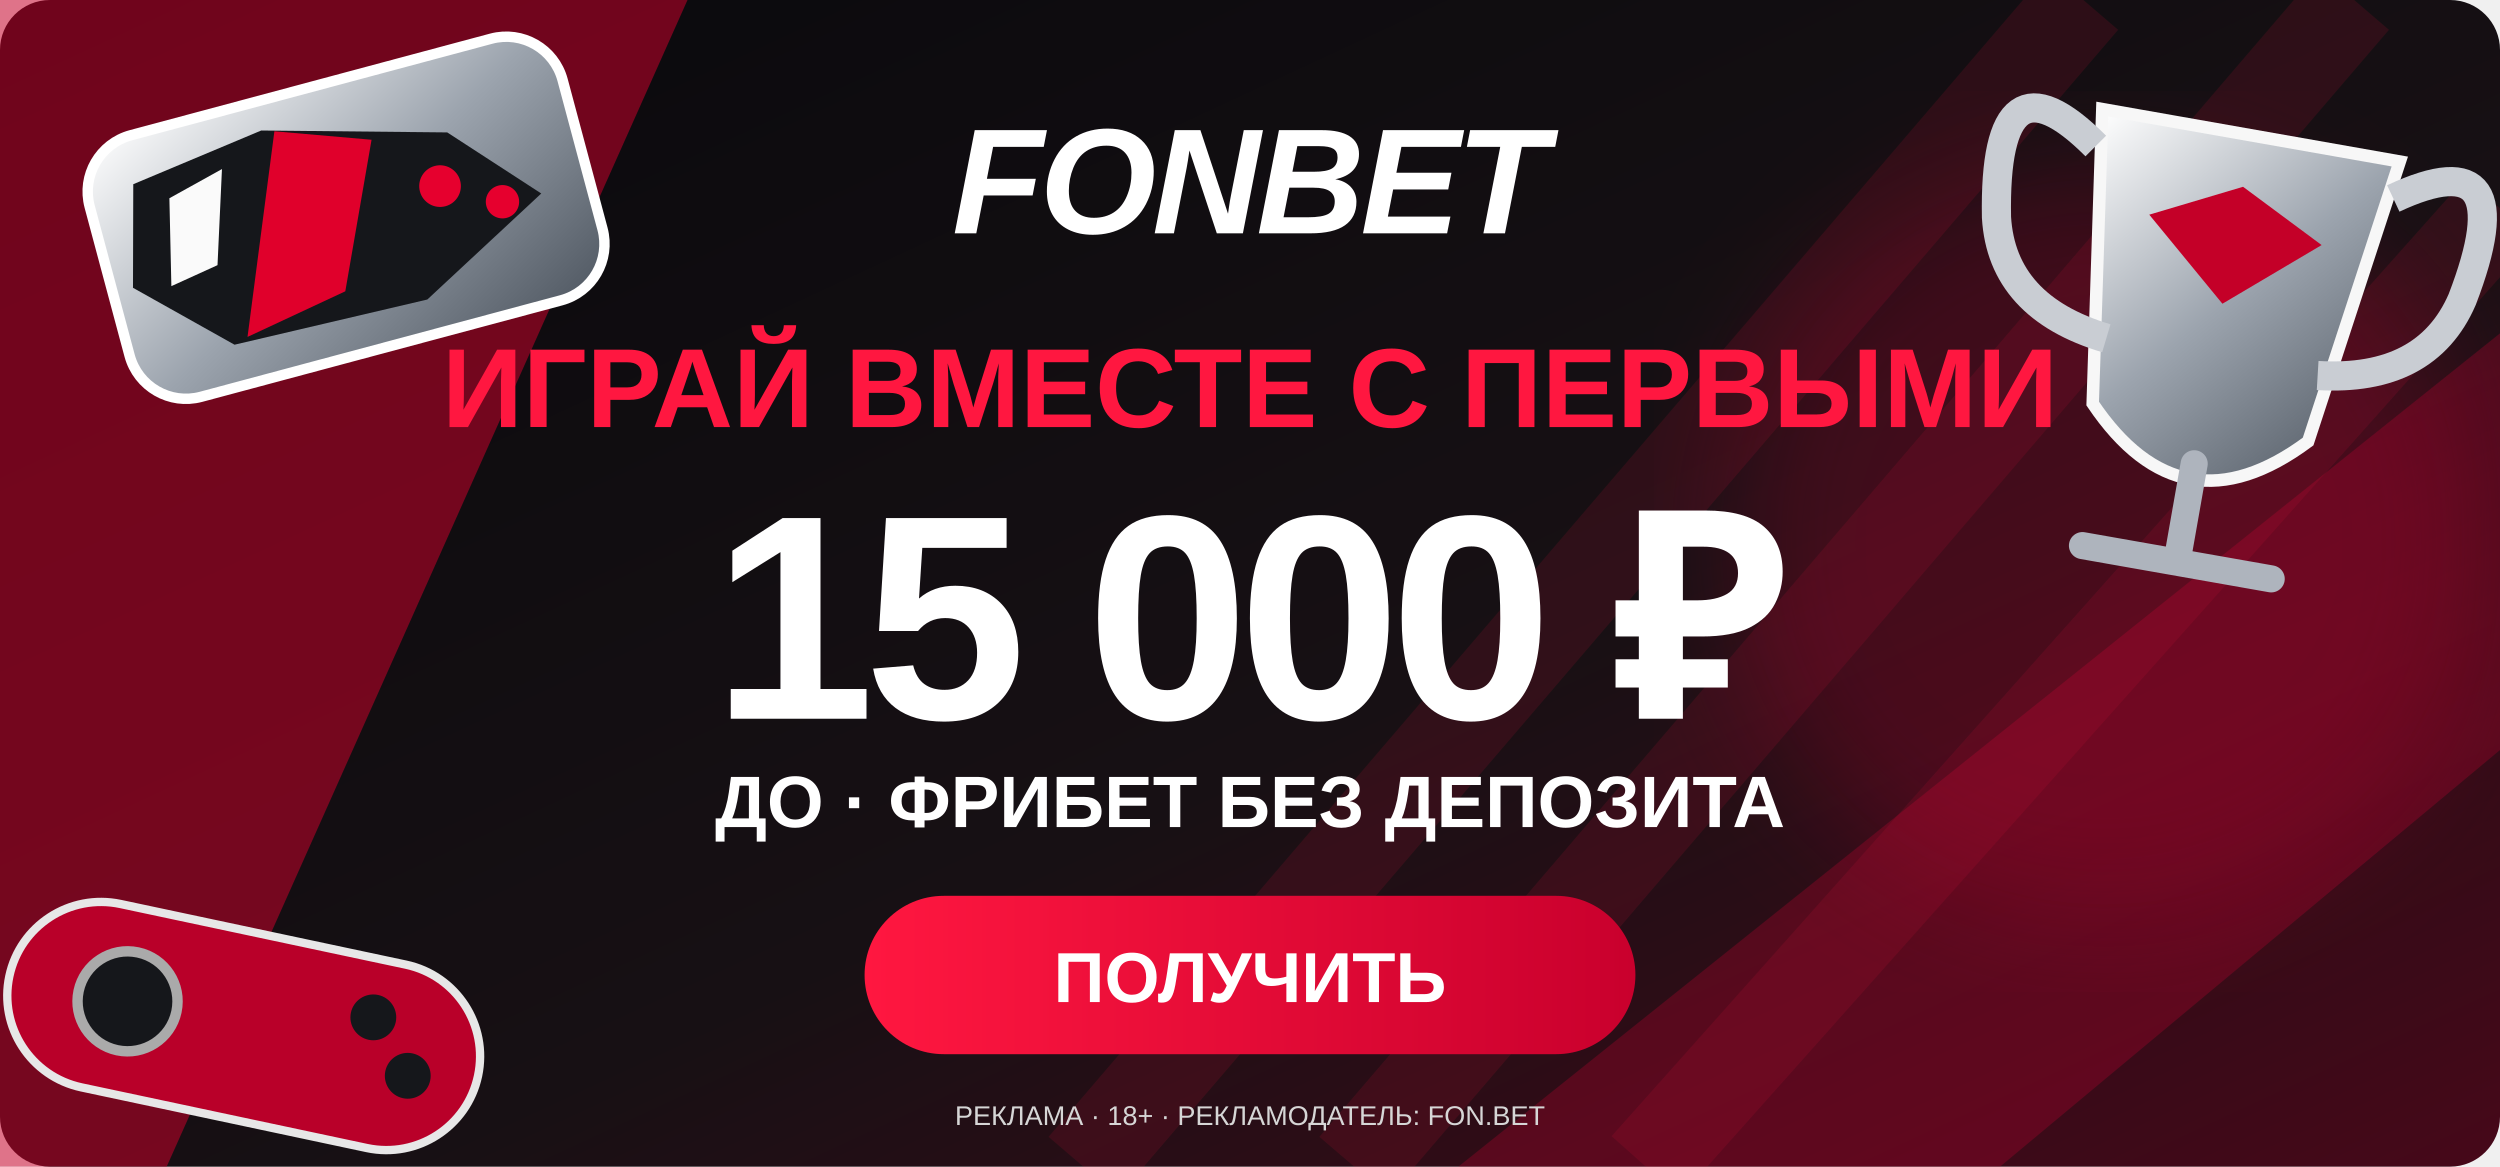
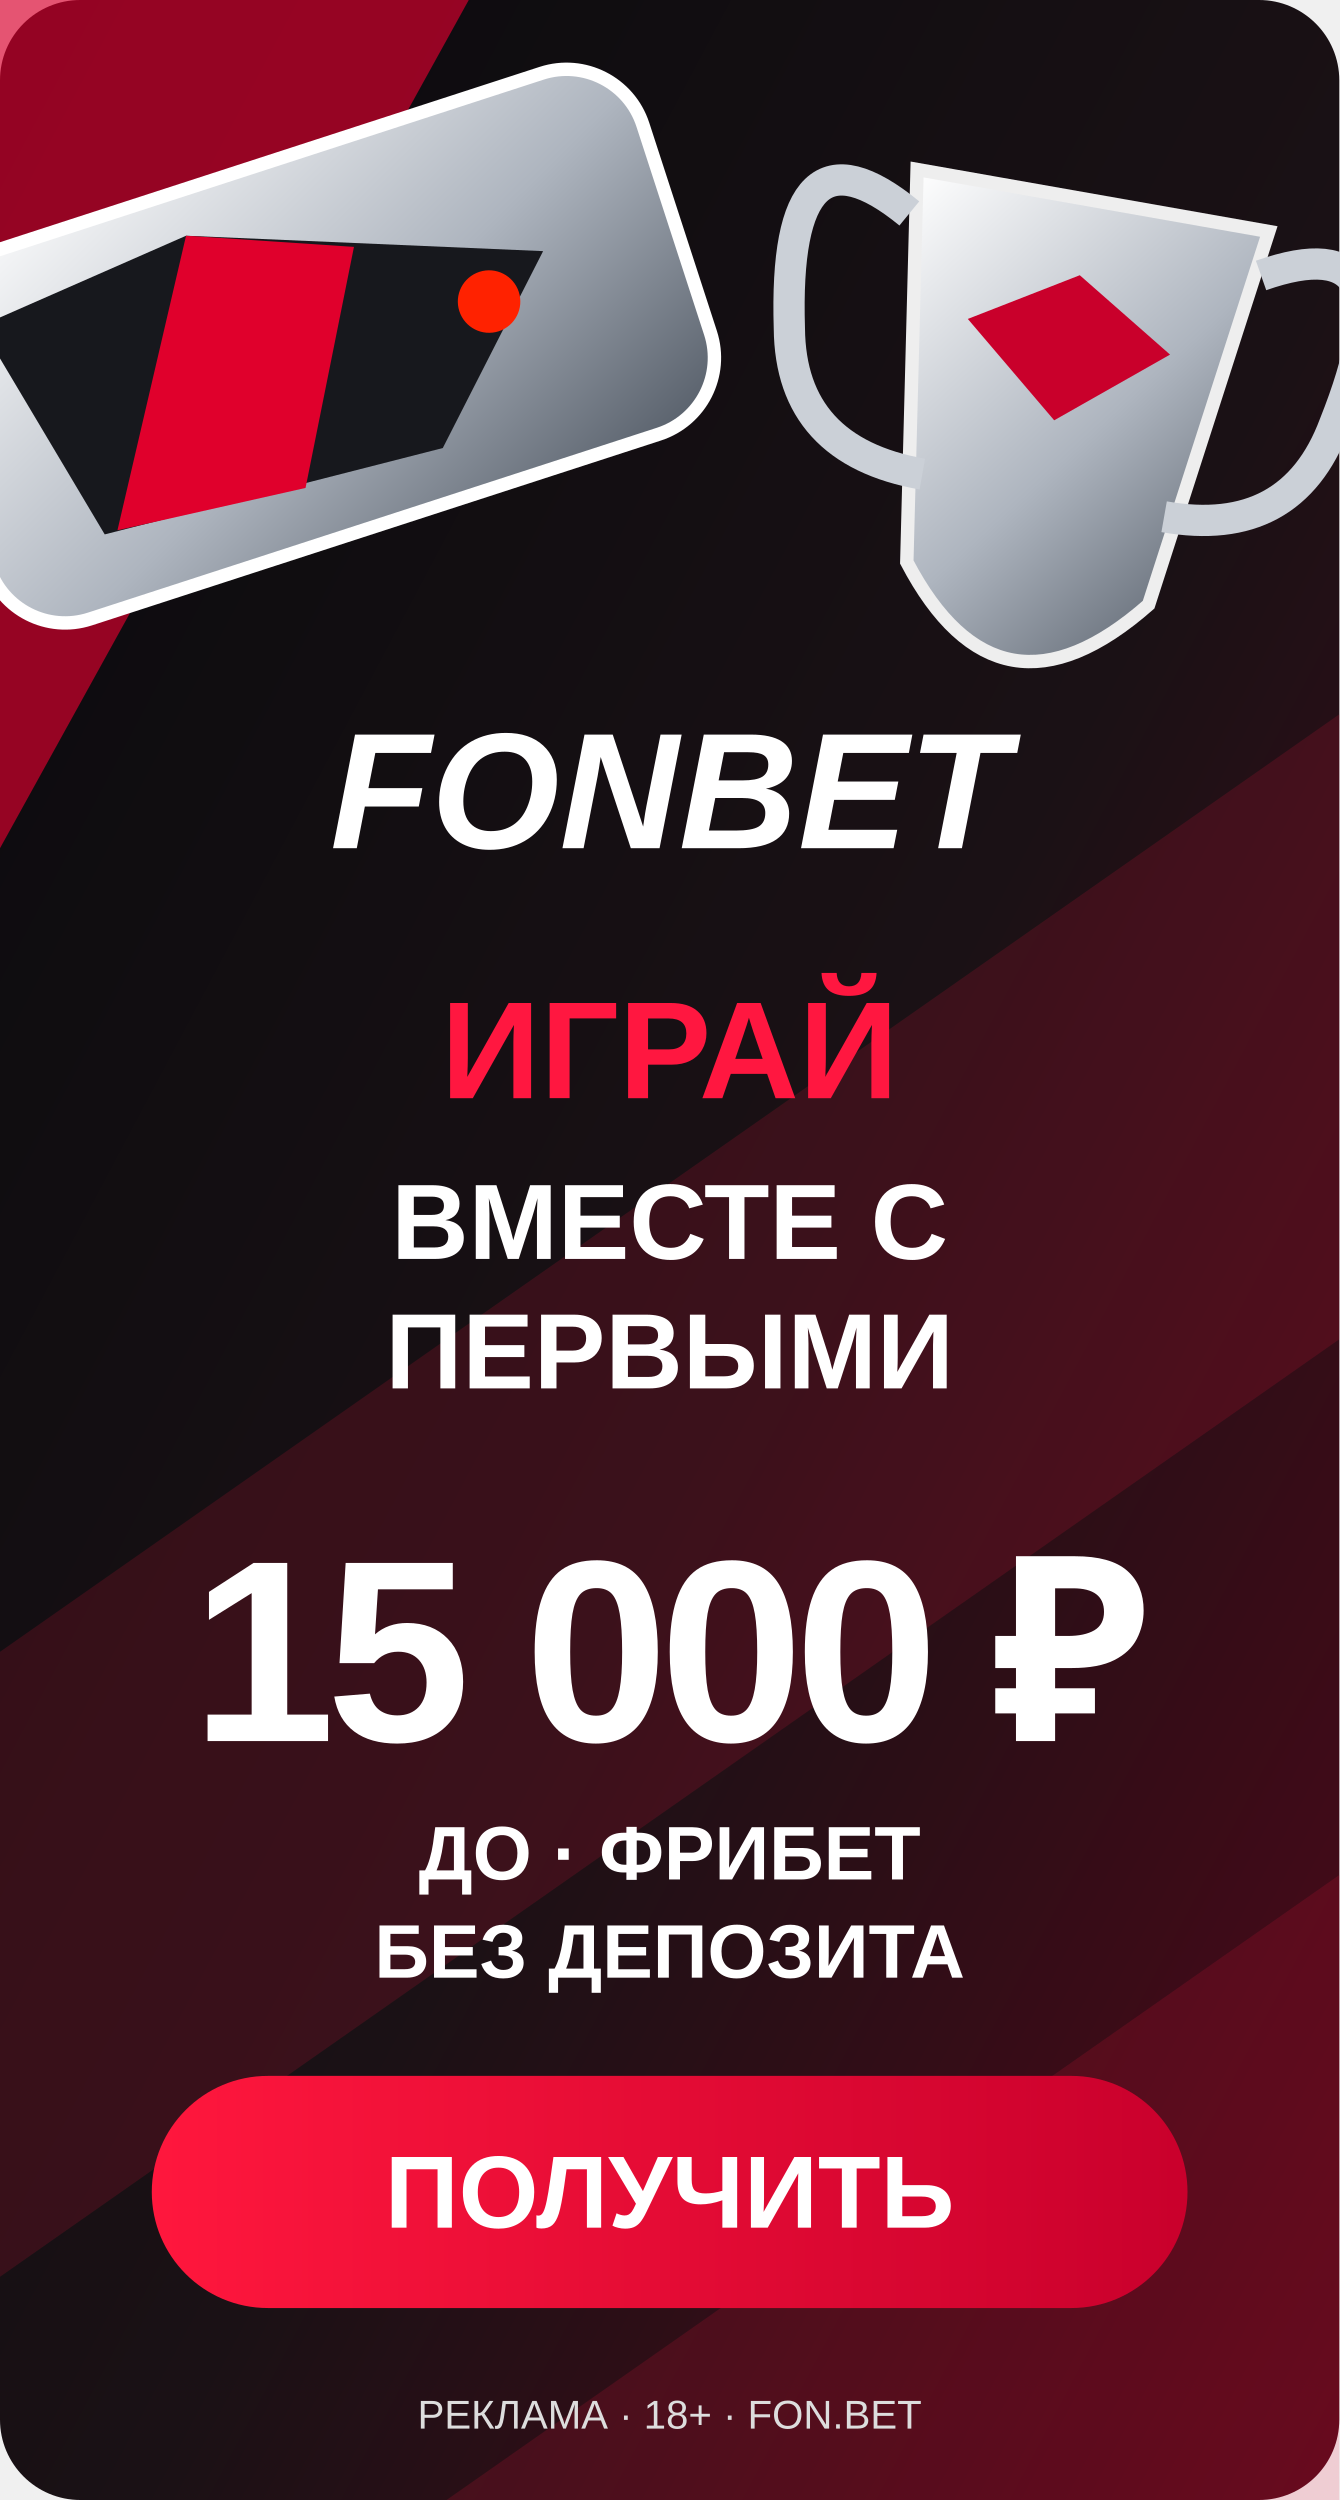
- <svg xmlns="http://www.w3.org/2000/svg" width="1200" height="560" viewBox="0 0 1200 560">
+ <svg xmlns="http://www.w3.org/2000/svg" width="300" height="560" viewBox="0 0 300 560">
  <defs>
    <linearGradient id="bg" x1="0" y1="0" x2="1" y2="1">
-       <stop stop-color="#08090c" />
-       <stop offset=".58" stop-color="#171014" />
-       <stop offset="1" stop-color="#470819" />
+       <stop stop-color="#090a0d" />
+       <stop offset=".55" stop-color="#1a1115" />
+       <stop offset="1" stop-color="#500819" />
    </linearGradient>
    <linearGradient id="red" x1="0" y1="0" x2="1" y2="0">
-       <stop stop-color="#ff1740" />
-       <stop offset="1" stop-color="#c9002d" />
+       <stop stop-color="#ff173d" />
+       <stop offset="1" stop-color="#c9002c" />
    </linearGradient>
    <linearGradient id="metal" x1="0" y1="0" x2="1" y2="1">
      <stop stop-color="#fff" />
-       <stop offset=".5" stop-color="#9ca4ae" />
-       <stop offset="1" stop-color="#4e5660" />
+       <stop offset=".55" stop-color="#aeb5bf" />
+       <stop offset="1" stop-color="#525a65" />
    </linearGradient>
-     <filter id="blur">
-       <feGaussianBlur stdDeviation="28" />
-     </filter>
  </defs>
-   <rect width="1200" height="560" rx="24" fill="url(#bg)" />
-   <path d="M0 0H330L80 560H0Z" fill="#d0002b" opacity=".52" />
-   <path d="M700 560L1200 160V360L960 560Z" fill="#d60032" opacity=".25" />
-   <path d="M520 560L1000 0M650 560L1130 0M790 560L1200 100" stroke="#ef1239" stroke-width="44" opacity=".12" />
-   <circle cx="1010" cy="260" r="180" fill="#d00032" opacity=".22" filter="url(#blur)" />
-   <g transform="translate(35 20) rotate(-15 130 90)">
-     <rect x="15" y="20" width="235" height="130" rx="28" fill="url(#metal)" stroke="#fff" stroke-width="5" />
-     <path d="M38 43L104 34 190 58 226 98 160 133 65 130 25 91Z" fill="#15171b" />
-     <path d="M110 36L154 52 123 119 72 128Z" fill="#e0002b" />
-     <path d="M53 54L81 47 67 91 43 95Z" fill="#fafafa" />
-     <circle cx="180" cy="82" r="10" fill="#e6002e" />
-     <circle cx="207" cy="97" r="8" fill="#e6002e" />
+   <rect width="300" height="560" rx="18" fill="url(#bg)" />
+   <path d="M0 0H105L0 190Z" fill="#df002e" opacity=".65" />
+   <path d="M0 370L300 160V300L0 510ZM100 560L300 420V560Z" fill="#ed1238" opacity=".16" />
+   <g transform="translate(-18 28) rotate(-18 80 55)">
+     <rect x="5" y="10" width="170" height="85" rx="18" fill="url(#metal)" stroke="#fff" stroke-width="3" />
+     <path d="M20 25L70 20 145 48 110 83 32 78Z" fill="#17181d" />
+     <path d="M70 20L105 34 78 82 35 78Z" fill="#e0002c" />
+     <circle cx="130" cy="55" r="7" fill="#f20" />
  </g>
-   <g transform="translate(970 15) rotate(10)">
-     <path d="M45 30H190L170 170Q118 225 65 170Z" fill="url(#metal)" stroke="#f7f7f7" stroke-width="6" />
-     <path d="M45 48Q-12 8 4 90Q14 132 66 138M190 48Q247 8 231 90Q221 132 169 138" fill="none" stroke="#c9cdd3" stroke-width="14" />
-     <path d="M118 55L160 76 118 112 76 76Z" fill="#c40028" />
-     <path d="M118 190V235M72 238H164" stroke="#aeb4bd" stroke-width="13" stroke-linecap="round" />
+   <g transform="translate(195 28) rotate(10)">
+     <path d="M12 8H92L80 95Q52 130 25 95Z" fill="url(#metal)" stroke="#eee" stroke-width="3" />
+     <path d="M12 18Q-20 0 -10 48Q-5 75 25 75M92 18Q124 0 114 48Q109 75 80 75" fill="none" stroke="#cbd0d7" stroke-width="7" />
+     <path d="M52 25L75 39 52 58 29 39Z" fill="#c9002b" />
  </g>
-   <g transform="translate(18 405) rotate(12)">
-     <rect x="0" y="20" width="230" height="90" rx="45" fill="#b90029" stroke="#e7e7e7" stroke-width="4" />
-     <circle cx="58" cy="65" r="24" fill="#15171b" stroke="#aaa" stroke-width="5" />
-     <circle cx="175" cy="48" r="11" fill="#15171b" />
-     <circle cx="197" cy="72" r="11" fill="#15171b" />
-   </g>
-   <text x="600" y="112" fill="#fff" font-family="Arial,Helvetica,sans-serif" font-size="72" font-weight="900" font-style="italic" text-anchor="middle" letter-spacing="-2">FONBET</text>
-   <text x="600" y="205" fill="#ff1740" font-family="Arial,Helvetica,sans-serif" font-size="54" font-weight="900" text-anchor="middle">ИГРАЙ ВМЕСТЕ С ПЕРВЫМИ</text>
-   <text x="600" y="345" fill="#fff" font-family="Arial,Helvetica,sans-serif" font-size="140" font-weight="900" text-anchor="middle" letter-spacing="-5">15 000 ₽</text>
-   <text x="600" y="397" fill="#fff" font-family="Arial,Helvetica,sans-serif" font-size="35" font-weight="700" text-anchor="middle">ДО · ФРИБЕТ БЕЗ ДЕПОЗИТА</text>
-   <rect x="415" y="430" width="370" height="76" rx="38" fill="url(#red)" />
-   <text x="600" y="481" fill="#fff" font-family="Arial,Helvetica,sans-serif" font-size="34" font-weight="900" text-anchor="middle">ПОЛУЧИТЬ</text>
-   <text x="600" y="540" fill="#d6d6d6" font-family="Arial,Helvetica,sans-serif" font-size="13" text-anchor="middle">РЕКЛАМА · 18+ · РЕКЛАМОДАТЕЛЬ: FON.BET</text>
+   <text x="150" y="190" fill="#fff" font-family="Arial,Helvetica,sans-serif" font-size="37" font-weight="900" font-style="italic" text-anchor="middle">FONBET</text>
+   <text x="150" y="246" fill="#ff1740" font-family="Arial,Helvetica,sans-serif" font-size="31" font-weight="900" text-anchor="middle">ИГРАЙ</text>
+   <text x="150" y="282" fill="#fff" font-family="Arial,Helvetica,sans-serif" font-size="24" font-weight="900" text-anchor="middle">ВМЕСТЕ С</text>
+   <text x="150" y="311" fill="#fff" font-family="Arial,Helvetica,sans-serif" font-size="24" font-weight="900" text-anchor="middle">ПЕРВЫМИ</text>
+   <text x="150" y="390" fill="#fff" font-family="Arial,Helvetica,sans-serif" font-size="58" font-weight="900" text-anchor="middle" letter-spacing="-2">15 000 ₽</text>
+   <text x="150" y="421" fill="#fff" font-family="Arial,Helvetica,sans-serif" font-size="17" font-weight="700" text-anchor="middle">ДО · ФРИБЕТ</text>
+   <text x="150" y="443" fill="#fff" font-family="Arial,Helvetica,sans-serif" font-size="17" font-weight="700" text-anchor="middle">БЕЗ ДЕПОЗИТА</text>
+   <rect x="34" y="465" width="232" height="52" rx="26" fill="url(#red)" />
+   <text x="150" y="499" fill="#fff" font-family="Arial,Helvetica,sans-serif" font-size="23" font-weight="900" text-anchor="middle">ПОЛУЧИТЬ</text>
+   <text x="150" y="544" fill="#ddd" font-family="Arial,Helvetica,sans-serif" font-size="9" text-anchor="middle">РЕКЛАМА · 18+ · FON.BET</text>
</svg>
